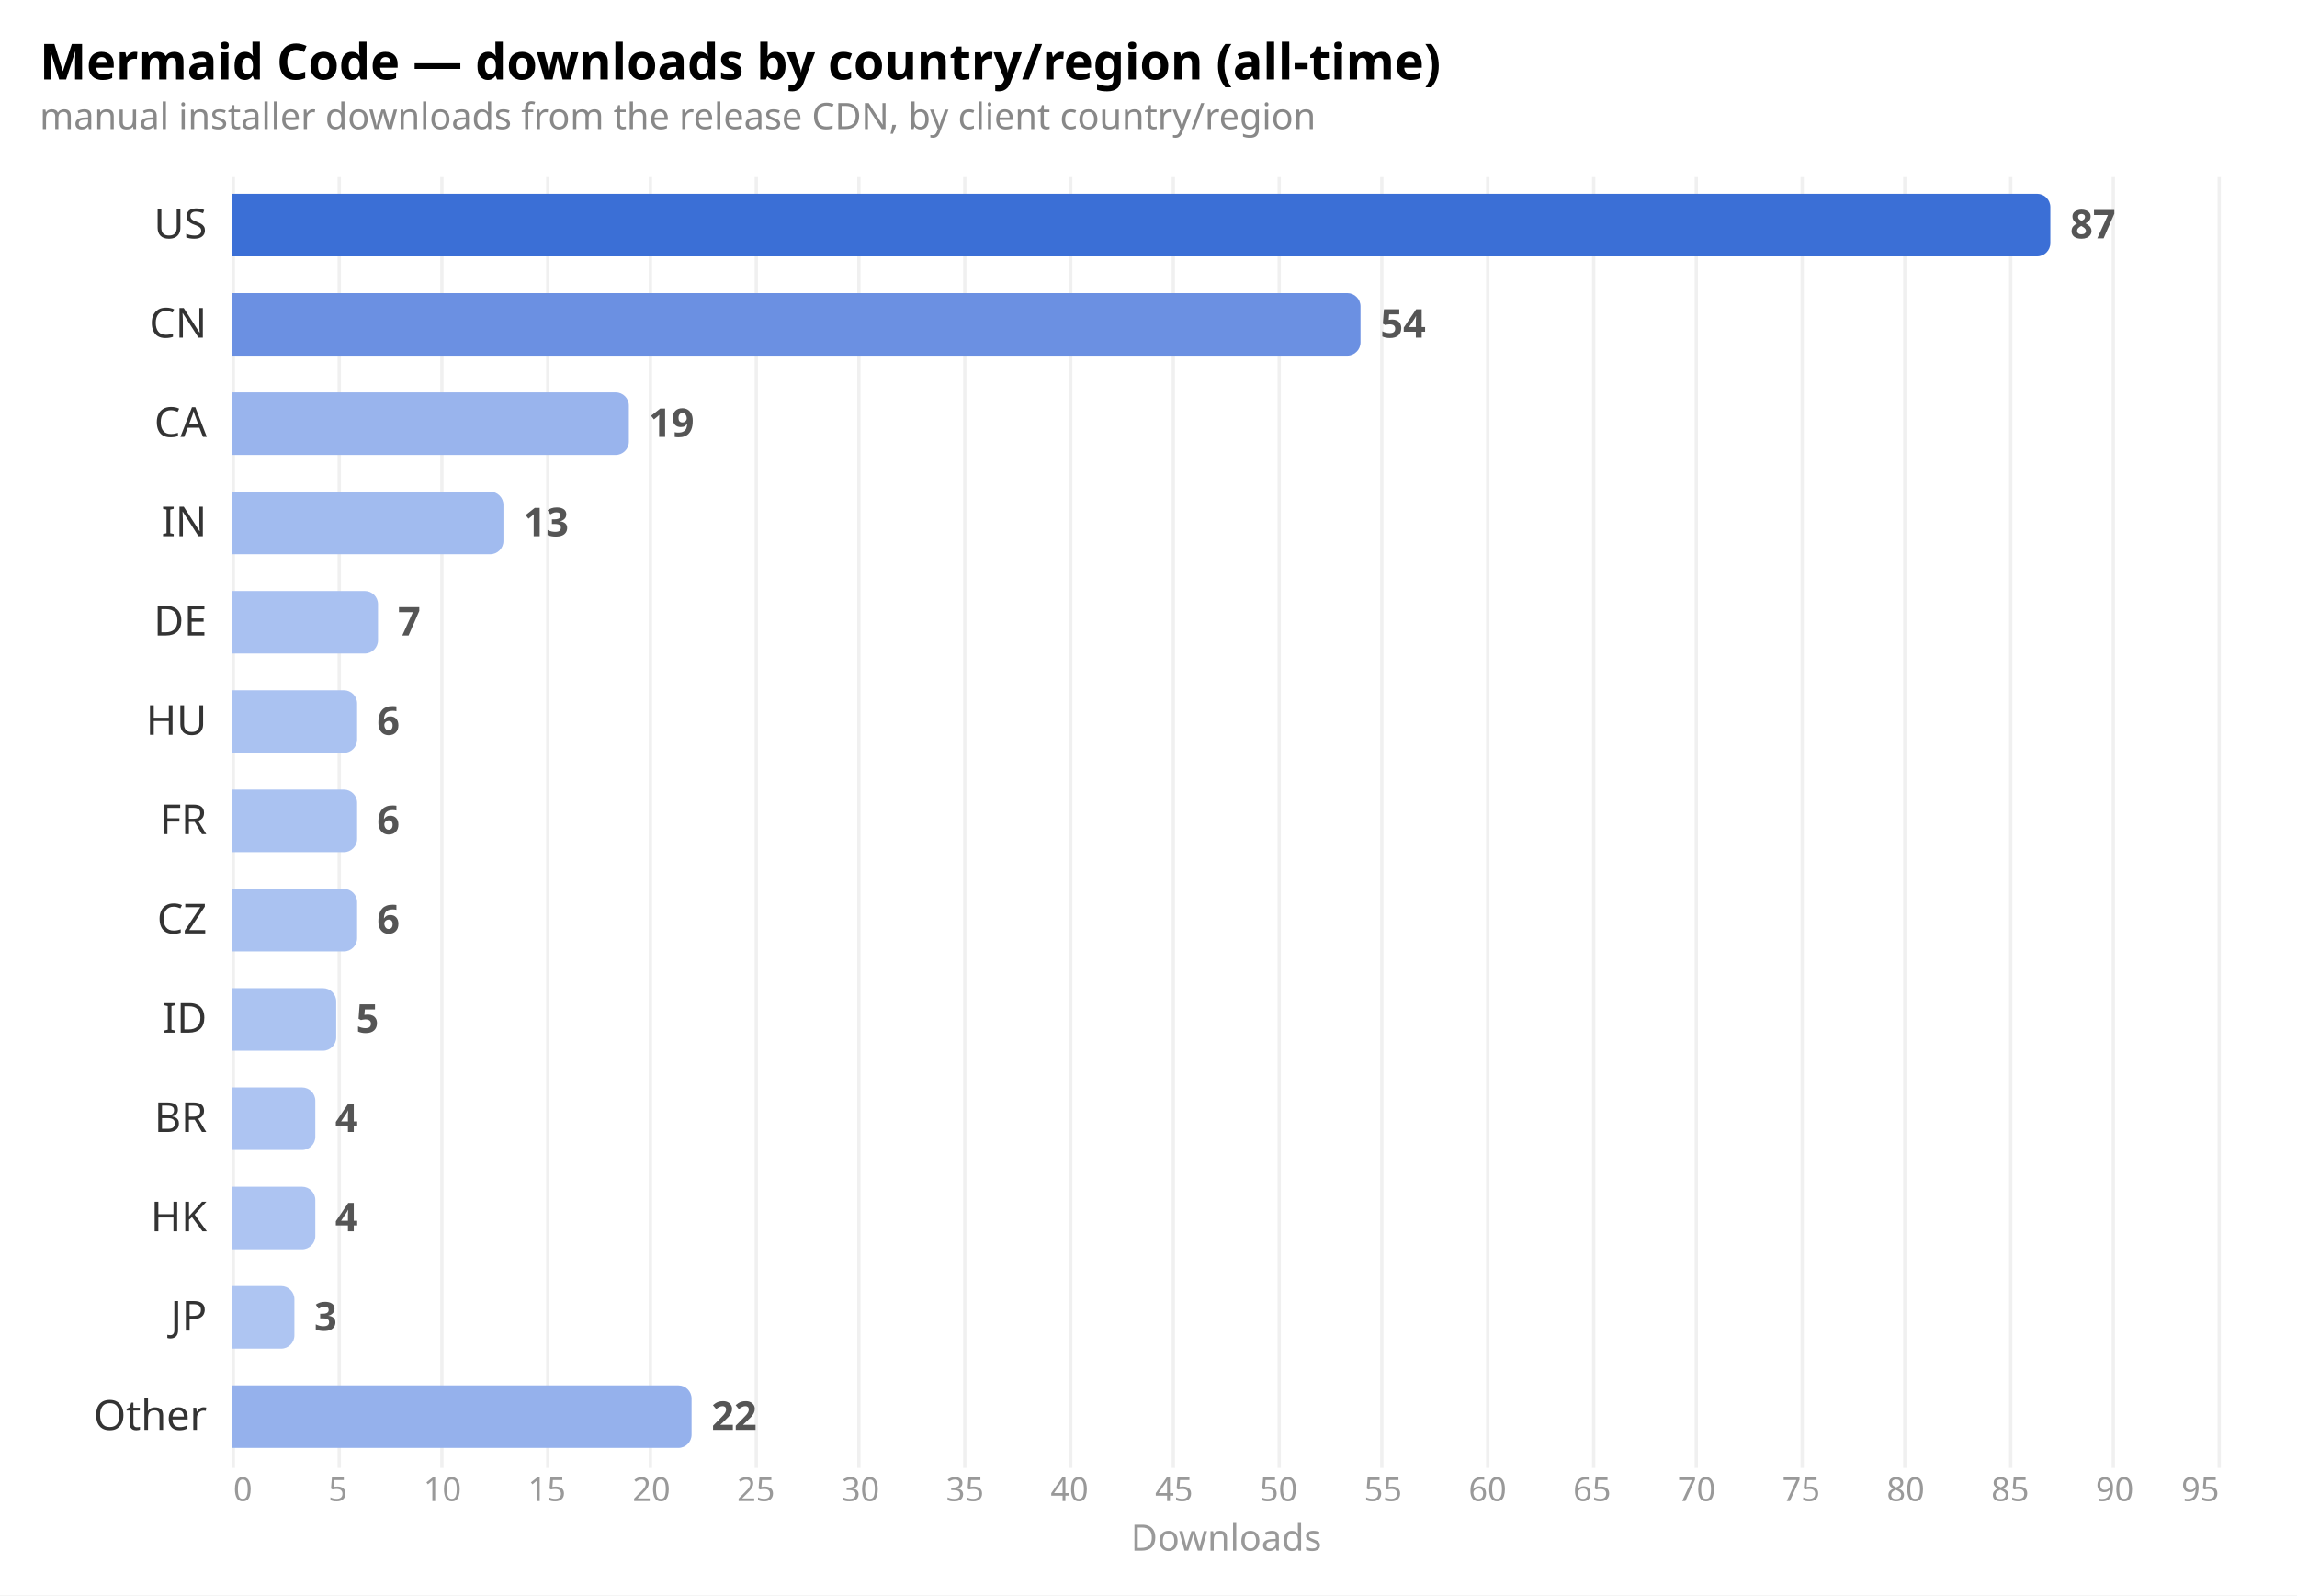
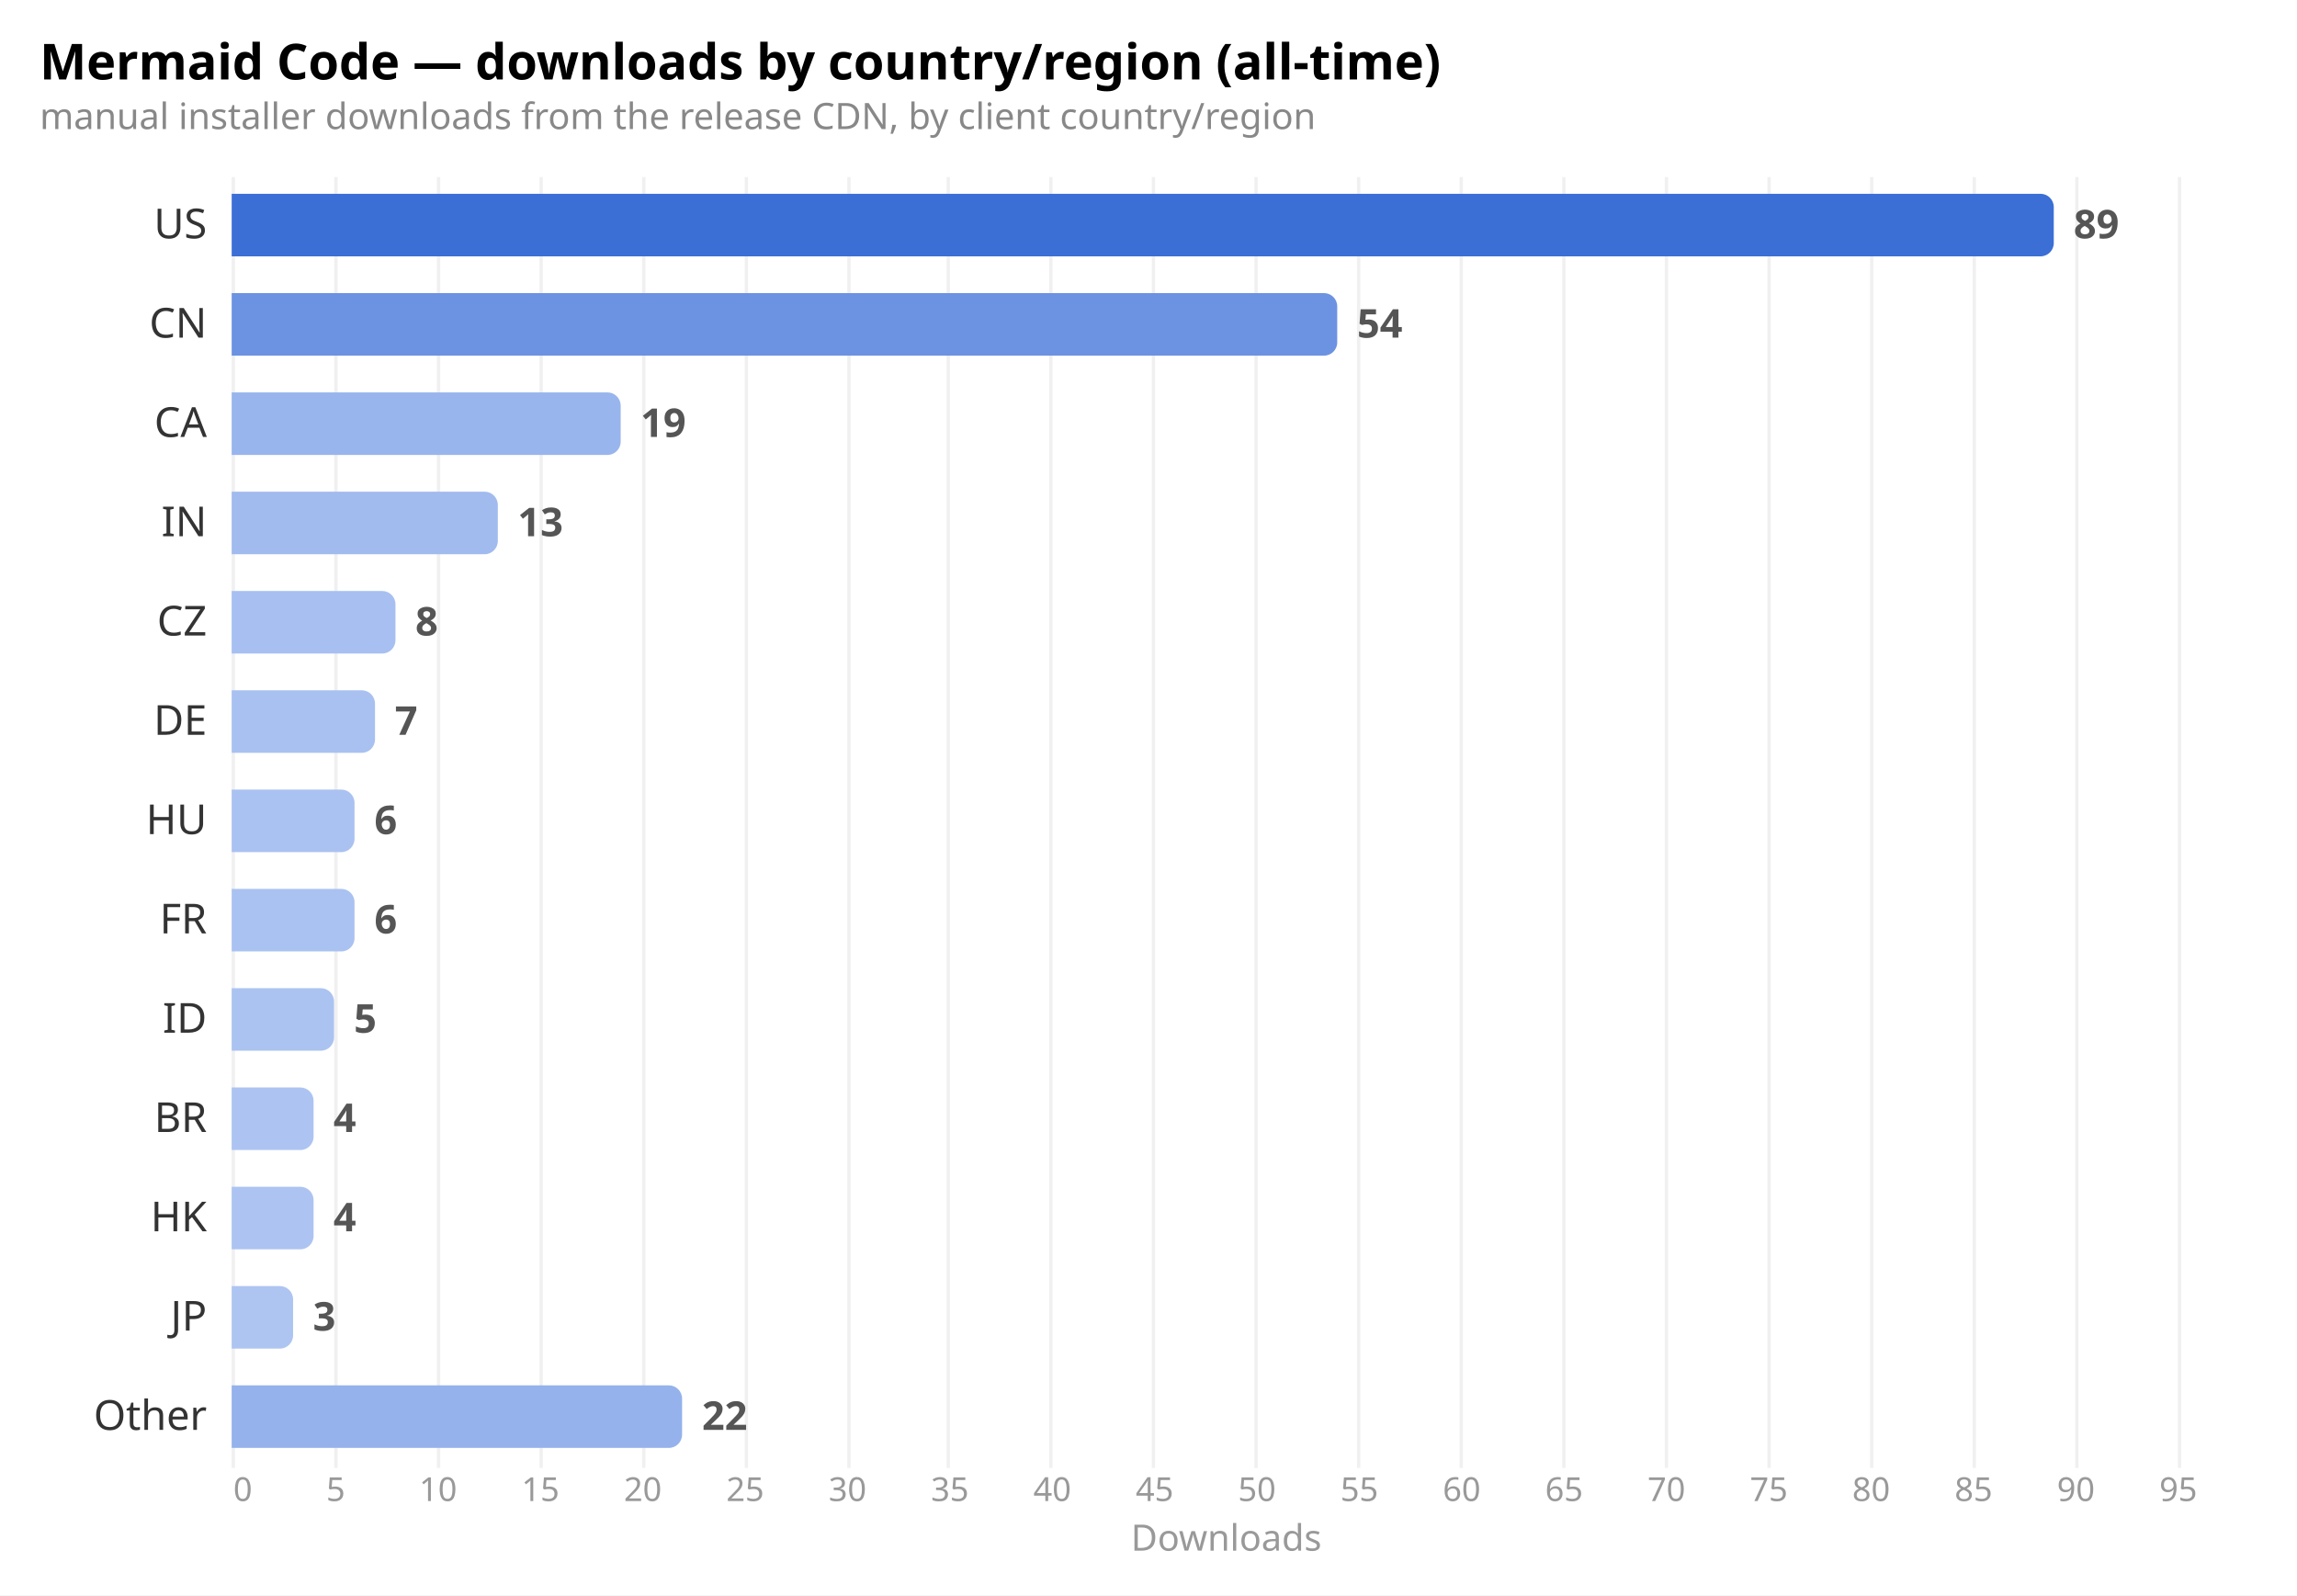
<svg xmlns="http://www.w3.org/2000/svg" version="1.1" class="marks" width="694" height="482" viewBox="0 0 694 482">
  <rect width="694" height="482" fill="white" />
  <g fill="none" stroke-miterlimit="4" transform="translate(70,53)">
    <g class="mark-group role-frame root" role="graphics-object" aria-roledescription="group mark container">
      <g transform="translate(0,0)">
        <path class="background" aria-hidden="true" d="M0,0h600v390h-600Z" />
        <g>
          <g class="mark-group role-axis" aria-hidden="true">
            <g transform="translate(0.5,390.5)">
              <path class="background" aria-hidden="true" d="M0,0h0v0h0Z" pointer-events="none" />
              <g>
                <g class="mark-rule role-axis-grid" pointer-events="none">
                  <line transform="translate(0,0)" x2="0" y2="-390" stroke="#f0f0f0" stroke-width="1" opacity="1" />
-                   <line transform="translate(32,0)" x2="0" y2="-390" stroke="#f0f0f0" stroke-width="1" opacity="1" />
-                   <line transform="translate(63,0)" x2="0" y2="-390" stroke="#f0f0f0" stroke-width="1" opacity="1" />
-                   <line transform="translate(95,0)" x2="0" y2="-390" stroke="#f0f0f0" stroke-width="1" opacity="1" />
-                   <line transform="translate(126,0)" x2="0" y2="-390" stroke="#f0f0f0" stroke-width="1" opacity="1" />
-                   <line transform="translate(158,0)" x2="0" y2="-390" stroke="#f0f0f0" stroke-width="1" opacity="1" />
-                   <line transform="translate(189,0)" x2="0" y2="-390" stroke="#f0f0f0" stroke-width="1" opacity="1" />
-                   <line transform="translate(221,0)" x2="0" y2="-390" stroke="#f0f0f0" stroke-width="1" opacity="1" />
-                   <line transform="translate(253,0)" x2="0" y2="-390" stroke="#f0f0f0" stroke-width="1" opacity="1" />
-                   <line transform="translate(284,0)" x2="0" y2="-390" stroke="#f0f0f0" stroke-width="1" opacity="1" />
-                   <line transform="translate(316,0)" x2="0" y2="-390" stroke="#f0f0f0" stroke-width="1" opacity="1" />
-                   <line transform="translate(347,0)" x2="0" y2="-390" stroke="#f0f0f0" stroke-width="1" opacity="1" />
-                   <line transform="translate(379,0)" x2="0" y2="-390" stroke="#f0f0f0" stroke-width="1" opacity="1" />
-                   <line transform="translate(411,0)" x2="0" y2="-390" stroke="#f0f0f0" stroke-width="1" opacity="1" />
-                   <line transform="translate(442,0)" x2="0" y2="-390" stroke="#f0f0f0" stroke-width="1" opacity="1" />
-                   <line transform="translate(474,0)" x2="0" y2="-390" stroke="#f0f0f0" stroke-width="1" opacity="1" />
-                   <line transform="translate(505,0)" x2="0" y2="-390" stroke="#f0f0f0" stroke-width="1" opacity="1" />
-                   <line transform="translate(537,0)" x2="0" y2="-390" stroke="#f0f0f0" stroke-width="1" opacity="1" />
-                   <line transform="translate(568,0)" x2="0" y2="-390" stroke="#f0f0f0" stroke-width="1" opacity="1" />
-                   <line transform="translate(600,0)" x2="0" y2="-390" stroke="#f0f0f0" stroke-width="1" opacity="1" />
+                   <line transform="translate(31,0)" x2="0" y2="-390" stroke="#f0f0f0" stroke-width="1" opacity="1" />
+                   <line transform="translate(62,0)" x2="0" y2="-390" stroke="#f0f0f0" stroke-width="1" opacity="1" />
+                   <line transform="translate(93,0)" x2="0" y2="-390" stroke="#f0f0f0" stroke-width="1" opacity="1" />
+                   <line transform="translate(124,0)" x2="0" y2="-390" stroke="#f0f0f0" stroke-width="1" opacity="1" />
+                   <line transform="translate(155,0)" x2="0" y2="-390" stroke="#f0f0f0" stroke-width="1" opacity="1" />
+                   <line transform="translate(186,0)" x2="0" y2="-390" stroke="#f0f0f0" stroke-width="1" opacity="1" />
+                   <line transform="translate(216,0)" x2="0" y2="-390" stroke="#f0f0f0" stroke-width="1" opacity="1" />
+                   <line transform="translate(247,0)" x2="0" y2="-390" stroke="#f0f0f0" stroke-width="1" opacity="1" />
+                   <line transform="translate(278,0)" x2="0" y2="-390" stroke="#f0f0f0" stroke-width="1" opacity="1" />
+                   <line transform="translate(309,0)" x2="0" y2="-390" stroke="#f0f0f0" stroke-width="1" opacity="1" />
+                   <line transform="translate(340,0)" x2="0" y2="-390" stroke="#f0f0f0" stroke-width="1" opacity="1" />
+                   <line transform="translate(371,0)" x2="0" y2="-390" stroke="#f0f0f0" stroke-width="1" opacity="1" />
+                   <line transform="translate(402,0)" x2="0" y2="-390" stroke="#f0f0f0" stroke-width="1" opacity="1" />
+                   <line transform="translate(433,0)" x2="0" y2="-390" stroke="#f0f0f0" stroke-width="1" opacity="1" />
+                   <line transform="translate(464,0)" x2="0" y2="-390" stroke="#f0f0f0" stroke-width="1" opacity="1" />
+                   <line transform="translate(495,0)" x2="0" y2="-390" stroke="#f0f0f0" stroke-width="1" opacity="1" />
+                   <line transform="translate(526,0)" x2="0" y2="-390" stroke="#f0f0f0" stroke-width="1" opacity="1" />
+                   <line transform="translate(557,0)" x2="0" y2="-390" stroke="#f0f0f0" stroke-width="1" opacity="1" />
+                   <line transform="translate(588,0)" x2="0" y2="-390" stroke="#f0f0f0" stroke-width="1" opacity="1" />
                </g>
              </g>
              <path class="foreground" aria-hidden="true" d="" pointer-events="none" display="none" />
            </g>
          </g>
-           <g class="mark-group role-axis" role="graphics-symbol" aria-roledescription="axis" aria-label="X-axis titled 'Downloads' for a linear scale with values from 0 to 95">
+           <g class="mark-group role-axis" role="graphics-symbol" aria-roledescription="axis" aria-label="X-axis titled 'Downloads' for a linear scale with values from 0 to 97">
            <g transform="translate(0.5,390.5)">
              <path class="background" aria-hidden="true" d="M0,0h0v0h0Z" pointer-events="none" />
              <g>
                <g class="mark-text role-axis-label" pointer-events="none">
                  <text text-anchor="start" transform="translate(0,10)" font-family="sans-serif" font-size="10px" fill="#999" opacity="1">0</text>
-                   <text text-anchor="middle" transform="translate(31.57895,10)" font-family="sans-serif" font-size="10px" fill="#999" opacity="1">5</text>
-                   <text text-anchor="middle" transform="translate(63.15789,10)" font-family="sans-serif" font-size="10px" fill="#999" opacity="1">10</text>
-                   <text text-anchor="middle" transform="translate(94.73684,10)" font-family="sans-serif" font-size="10px" fill="#999" opacity="1">15</text>
-                   <text text-anchor="middle" transform="translate(126.3158,10)" font-family="sans-serif" font-size="10px" fill="#999" opacity="1">20</text>
-                   <text text-anchor="middle" transform="translate(157.8947,10)" font-family="sans-serif" font-size="10px" fill="#999" opacity="1">25</text>
-                   <text text-anchor="middle" transform="translate(189.4737,10)" font-family="sans-serif" font-size="10px" fill="#999" opacity="1">30</text>
-                   <text text-anchor="middle" transform="translate(221.0526,10)" font-family="sans-serif" font-size="10px" fill="#999" opacity="1">35</text>
-                   <text text-anchor="middle" transform="translate(252.6316,10)" font-family="sans-serif" font-size="10px" fill="#999" opacity="1">40</text>
-                   <text text-anchor="middle" transform="translate(284.2105,10)" font-family="sans-serif" font-size="10px" fill="#999" opacity="1">45</text>
-                   <text text-anchor="middle" transform="translate(315.7895,10)" font-family="sans-serif" font-size="10px" fill="#999" opacity="1">50</text>
-                   <text text-anchor="middle" transform="translate(347.3684,10)" font-family="sans-serif" font-size="10px" fill="#999" opacity="1">55</text>
-                   <text text-anchor="middle" transform="translate(378.9474,10)" font-family="sans-serif" font-size="10px" fill="#999" opacity="1">60</text>
-                   <text text-anchor="middle" transform="translate(410.5263,10)" font-family="sans-serif" font-size="10px" fill="#999" opacity="1">65</text>
-                   <text text-anchor="middle" transform="translate(442.1053,10)" font-family="sans-serif" font-size="10px" fill="#999" opacity="1">70</text>
-                   <text text-anchor="middle" transform="translate(473.6842,10)" font-family="sans-serif" font-size="10px" fill="#999" opacity="1">75</text>
-                   <text text-anchor="middle" transform="translate(505.2632,10)" font-family="sans-serif" font-size="10px" fill="#999" opacity="1">80</text>
-                   <text text-anchor="middle" transform="translate(536.8421,10)" font-family="sans-serif" font-size="10px" fill="#999" opacity="1">85</text>
-                   <text text-anchor="middle" transform="translate(568.4211,10)" font-family="sans-serif" font-size="10px" fill="#999" opacity="1">90</text>
-                   <text text-anchor="end" transform="translate(600,10)" font-family="sans-serif" font-size="10px" fill="#999" opacity="1">95</text>
+                   <text text-anchor="middle" transform="translate(30.92784,10)" font-family="sans-serif" font-size="10px" fill="#999" opacity="1">5</text>
+                   <text text-anchor="middle" transform="translate(61.85567,10)" font-family="sans-serif" font-size="10px" fill="#999" opacity="1">10</text>
+                   <text text-anchor="middle" transform="translate(92.78351,10)" font-family="sans-serif" font-size="10px" fill="#999" opacity="1">15</text>
+                   <text text-anchor="middle" transform="translate(123.7113,10)" font-family="sans-serif" font-size="10px" fill="#999" opacity="1">20</text>
+                   <text text-anchor="middle" transform="translate(154.6392,10)" font-family="sans-serif" font-size="10px" fill="#999" opacity="1">25</text>
+                   <text text-anchor="middle" transform="translate(185.567,10)" font-family="sans-serif" font-size="10px" fill="#999" opacity="1">30</text>
+                   <text text-anchor="middle" transform="translate(216.4948,10)" font-family="sans-serif" font-size="10px" fill="#999" opacity="1">35</text>
+                   <text text-anchor="middle" transform="translate(247.4227,10)" font-family="sans-serif" font-size="10px" fill="#999" opacity="1">40</text>
+                   <text text-anchor="middle" transform="translate(278.3505,10)" font-family="sans-serif" font-size="10px" fill="#999" opacity="1">45</text>
+                   <text text-anchor="middle" transform="translate(309.2784,10)" font-family="sans-serif" font-size="10px" fill="#999" opacity="1">50</text>
+                   <text text-anchor="middle" transform="translate(340.2062,10)" font-family="sans-serif" font-size="10px" fill="#999" opacity="1">55</text>
+                   <text text-anchor="middle" transform="translate(371.134,10)" font-family="sans-serif" font-size="10px" fill="#999" opacity="1">60</text>
+                   <text text-anchor="middle" transform="translate(402.0619,10)" font-family="sans-serif" font-size="10px" fill="#999" opacity="1">65</text>
+                   <text text-anchor="middle" transform="translate(432.9897,10)" font-family="sans-serif" font-size="10px" fill="#999" opacity="1">70</text>
+                   <text text-anchor="middle" transform="translate(463.9175,10)" font-family="sans-serif" font-size="10px" fill="#999" opacity="1">75</text>
+                   <text text-anchor="middle" transform="translate(494.8454,10)" font-family="sans-serif" font-size="10px" fill="#999" opacity="1">80</text>
+                   <text text-anchor="middle" transform="translate(525.7732,10)" font-family="sans-serif" font-size="10px" fill="#999" opacity="1">85</text>
+                   <text text-anchor="middle" transform="translate(556.701,10)" font-family="sans-serif" font-size="10px" fill="#999" opacity="1">90</text>
+                   <text text-anchor="middle" transform="translate(587.6289,10)" font-family="sans-serif" font-size="10px" fill="#999" opacity="1">95</text>
                </g>
                <g class="mark-text role-axis-title" pointer-events="none">
                  <text text-anchor="middle" transform="translate(300,25)" font-family="sans-serif" font-size="11px" font-weight="500" fill="#999" opacity="1">Downloads</text>
                </g>
              </g>
              <path class="foreground" aria-hidden="true" d="" pointer-events="none" display="none" />
            </g>
          </g>
-           <g class="mark-group role-axis" role="graphics-symbol" aria-roledescription="axis" aria-label="Y-axis for a discrete scale with 13 values: US, CN, CA, IN, DE, ending with Other">
+           <g class="mark-group role-axis" role="graphics-symbol" aria-roledescription="axis" aria-label="Y-axis for a discrete scale with 13 values: US, CN, CA, IN, CZ, ending with Other">
            <g transform="translate(0.5,0.5)">
              <path class="background" aria-hidden="true" d="M0,0h0v0h0Z" pointer-events="none" />
              <g>
                <g class="mark-text role-axis-label" pointer-events="none">
                  <text text-anchor="end" transform="translate(-8,18.5)" font-family="sans-serif" font-size="12.5px" font-weight="500" fill="#333" opacity="1">US</text>
                  <text text-anchor="end" transform="translate(-8,48.5)" font-family="sans-serif" font-size="12.5px" font-weight="500" fill="#333" opacity="1">CN</text>
                  <text text-anchor="end" transform="translate(-8,78.5)" font-family="sans-serif" font-size="12.5px" font-weight="500" fill="#333" opacity="1">CA</text>
                  <text text-anchor="end" transform="translate(-8,108.5)" font-family="sans-serif" font-size="12.5px" font-weight="500" fill="#333" opacity="1">IN</text>
-                   <text text-anchor="end" transform="translate(-8,138.5)" font-family="sans-serif" font-size="12.5px" font-weight="500" fill="#333" opacity="1">DE</text>
-                   <text text-anchor="end" transform="translate(-8,168.5)" font-family="sans-serif" font-size="12.5px" font-weight="500" fill="#333" opacity="1">HU</text>
-                   <text text-anchor="end" transform="translate(-8,198.5)" font-family="sans-serif" font-size="12.5px" font-weight="500" fill="#333" opacity="1">FR</text>
-                   <text text-anchor="end" transform="translate(-8,228.5)" font-family="sans-serif" font-size="12.5px" font-weight="500" fill="#333" opacity="1">CZ</text>
+                   <text text-anchor="end" transform="translate(-8,138.5)" font-family="sans-serif" font-size="12.5px" font-weight="500" fill="#333" opacity="1">CZ</text>
+                   <text text-anchor="end" transform="translate(-8,168.5)" font-family="sans-serif" font-size="12.5px" font-weight="500" fill="#333" opacity="1">DE</text>
+                   <text text-anchor="end" transform="translate(-8,198.5)" font-family="sans-serif" font-size="12.5px" font-weight="500" fill="#333" opacity="1">HU</text>
+                   <text text-anchor="end" transform="translate(-8,228.5)" font-family="sans-serif" font-size="12.5px" font-weight="500" fill="#333" opacity="1">FR</text>
                  <text text-anchor="end" transform="translate(-8,258.5)" font-family="sans-serif" font-size="12.5px" font-weight="500" fill="#333" opacity="1">ID</text>
                  <text text-anchor="end" transform="translate(-8,288.5)" font-family="sans-serif" font-size="12.5px" font-weight="500" fill="#333" opacity="1">BR</text>
                  <text text-anchor="end" transform="translate(-8,318.5)" font-family="sans-serif" font-size="12.5px" font-weight="500" fill="#333" opacity="1">HK</text>
                  <text text-anchor="end" transform="translate(-8,348.5)" font-family="sans-serif" font-size="12.5px" font-weight="500" fill="#333" opacity="1">JP</text>
                  <text text-anchor="end" transform="translate(-8,378.5)" font-family="sans-serif" font-size="12.5px" font-weight="500" fill="#333" opacity="1">Other</text>
                </g>
              </g>
              <path class="foreground" aria-hidden="true" d="" pointer-events="none" display="none" />
            </g>
          </g>
          <g class="mark-group role-scope" role="graphics-object" aria-roledescription="group mark container">
            <g transform="translate(0,5.55)">
-               <path class="background" aria-hidden="true" d="M0,0L545.474,0C547.681,0,549.474,1.792,549.474,4L549.474,14.9C549.474,17.108,547.681,18.9,545.474,18.9L0,18.9C0,18.9,0,18.9,0,18.9L0,0C0,0,0,0,0,0Z" />
+               <path class="background" aria-hidden="true" d="M0,0L546.515,0C548.723,0,550.515,1.792,550.515,4L550.515,14.9C550.515,17.108,548.723,18.9,546.515,18.9L0,18.9C0,18.9,0,18.9,0,18.9L0,0C0,0,0,0,0,0Z" />
              <g clip-path="url(#clip1)">
                <g class="mark-group role-scope" role="graphics-object" aria-roledescription="group mark container">
                  <g transform="translate(0,0)">
                    <path class="background" aria-hidden="true" d="M0,0h0v18.9h0Z" />
                    <g>
                      <g class="mark-rect role-mark layer_0_marks" role="graphics-object" aria-roledescription="rect mark container">
-                         <path aria-label="Downloads: 87; country: US; downloads: 87" role="graphics-symbol" aria-roledescription="bar" d="M0,0h549.474v18.9h-549.474Z" fill="rgb(59, 111, 214)" />
+                         <path aria-label="Downloads: 89; country: US; downloads: 89" role="graphics-symbol" aria-roledescription="bar" d="M0,0h550.515v18.9h-550.515Z" fill="rgb(59, 111, 214)" />
                      </g>
                    </g>
                    <path class="foreground" aria-hidden="true" d="" display="none" />
                  </g>
                </g>
              </g>
              <path class="foreground" aria-hidden="true" d="" display="none" />
            </g>
            <g transform="translate(0,35.55)">
-               <path class="background" aria-hidden="true" d="M0,0L337.053,0C339.26,0,341.053,1.792,341.053,4L341.053,14.9C341.053,17.108,339.26,18.9,337.053,18.9L0,18.9C0,18.9,0,18.9,0,18.9L0,0C0,0,0,0,0,0Z" />
+               <path class="background" aria-hidden="true" d="M0,0L330.021,0C332.228,0,334.021,1.792,334.021,4L334.021,14.9C334.021,17.108,332.228,18.9,330.021,18.9L0,18.9C0,18.9,0,18.9,0,18.9L0,0C0,0,0,0,0,0Z" />
              <g clip-path="url(#clip2)">
                <g class="mark-group role-scope" role="graphics-object" aria-roledescription="group mark container">
                  <g transform="translate(0,0)">
                    <path class="background" aria-hidden="true" d="M0,0h0v18.9h0Z" />
                    <g>
                      <g class="mark-rect role-mark layer_0_marks" role="graphics-object" aria-roledescription="rect mark container">
-                         <path aria-label="Downloads: 54; country: CN; downloads: 54" role="graphics-symbol" aria-roledescription="bar" d="M0,0h341.053v18.9h-341.053Z" fill="rgb(107, 144, 226)" />
+                         <path aria-label="Downloads: 54; country: CN; downloads: 54" role="graphics-symbol" aria-roledescription="bar" d="M0,0h334.021v18.9h-334.021Z" fill="rgb(108, 146, 226)" />
                      </g>
                    </g>
                    <path class="foreground" aria-hidden="true" d="" display="none" />
                  </g>
                </g>
              </g>
              <path class="foreground" aria-hidden="true" d="" display="none" />
            </g>
            <g transform="translate(0,65.55)">
-               <path class="background" aria-hidden="true" d="M0,0L116,0C118.208,0,120,1.792,120,4L120,14.9C120,17.108,118.208,18.9,116,18.9L0,18.9C0,18.9,0,18.9,0,18.9L0,0C0,0,0,0,0,0Z" />
+               <path class="background" aria-hidden="true" d="M0,0L113.526,0C115.733,0,117.526,1.792,117.526,4L117.526,14.9C117.526,17.108,115.733,18.9,113.526,18.9L0,18.9C0,18.9,0,18.9,0,18.9L0,0C0,0,0,0,0,0Z" />
              <g clip-path="url(#clip3)">
                <g class="mark-group role-scope" role="graphics-object" aria-roledescription="group mark container">
                  <g transform="translate(0,0)">
                    <path class="background" aria-hidden="true" d="M0,0h0v18.9h0Z" />
                    <g>
                      <g class="mark-rect role-mark layer_0_marks" role="graphics-object" aria-roledescription="rect mark container">
-                         <path aria-label="Downloads: 19; country: CA; downloads: 19" role="graphics-symbol" aria-roledescription="bar" d="M0,0h120v18.9h-120Z" fill="rgb(153, 180, 237)" />
+                         <path aria-label="Downloads: 19; country: CA; downloads: 19" role="graphics-symbol" aria-roledescription="bar" d="M0,0h117.526v18.9h-117.526Z" fill="rgb(153, 181, 237)" />
                      </g>
                    </g>
                    <path class="foreground" aria-hidden="true" d="" display="none" />
                  </g>
                </g>
              </g>
              <path class="foreground" aria-hidden="true" d="" display="none" />
            </g>
            <g transform="translate(0,95.55)">
-               <path class="background" aria-hidden="true" d="M0,0L78.105,0C80.313,0,82.105,1.792,82.105,4L82.105,14.9C82.105,17.108,80.313,18.9,78.105,18.9L0,18.9C0,18.9,0,18.9,0,18.9L0,0C0,0,0,0,0,0Z" />
+               <path class="background" aria-hidden="true" d="M0,0L76.412,0C78.62,0,80.412,1.792,80.412,4L80.412,14.9C80.412,17.108,78.62,18.9,76.412,18.9L0,18.9C0,18.9,0,18.9,0,18.9L0,0C0,0,0,0,0,0Z" />
              <g clip-path="url(#clip4)">
                <g class="mark-group role-scope" role="graphics-object" aria-roledescription="group mark container">
                  <g transform="translate(0,0)">
                    <path class="background" aria-hidden="true" d="M0,0h0v18.9h0Z" />
                    <g>
                      <g class="mark-rect role-mark layer_0_marks" role="graphics-object" aria-roledescription="rect mark container">
-                         <path aria-label="Downloads: 13; country: IN; downloads: 13" role="graphics-symbol" aria-roledescription="bar" d="M0,0h82.105v18.9h-82.105Z" fill="rgb(161, 187, 239)" />
+                         <path aria-label="Downloads: 13; country: IN; downloads: 13" role="graphics-symbol" aria-roledescription="bar" d="M0,0h80.412v18.9h-80.412Z" fill="rgb(161, 187, 239)" />
                      </g>
                    </g>
                    <path class="foreground" aria-hidden="true" d="" display="none" />
                  </g>
                </g>
              </g>
              <path class="foreground" aria-hidden="true" d="" display="none" />
            </g>
            <g transform="translate(0,125.55)">
-               <path class="background" aria-hidden="true" d="M0,0L40.211,0C42.418,0,44.211,1.792,44.211,4L44.211,14.9C44.211,17.108,42.418,18.9,40.211,18.9L0,18.9C0,18.9,0,18.9,0,18.9L0,0C0,0,0,0,0,0Z" />
+               <path class="background" aria-hidden="true" d="M0,0L45.485,0C47.692,0,49.485,1.792,49.485,4L49.485,14.9C49.485,17.108,47.692,18.9,45.485,18.9L0,18.9C0,18.9,0,18.9,0,18.9L0,0C0,0,0,0,0,0Z" />
              <g clip-path="url(#clip5)">
                <g class="mark-group role-scope" role="graphics-object" aria-roledescription="group mark container">
                  <g transform="translate(0,0)">
                    <path class="background" aria-hidden="true" d="M0,0h0v18.9h0Z" />
                    <g>
                      <g class="mark-rect role-mark layer_0_marks" role="graphics-object" aria-roledescription="rect mark container">
-                         <path aria-label="Downloads: 7; country: DE; downloads: 7" role="graphics-symbol" aria-roledescription="bar" d="M0,0h44.211v18.9h-44.211Z" fill="rgb(169, 193, 241)" />
+                         <path aria-label="Downloads: 8; country: CZ; downloads: 8" role="graphics-symbol" aria-roledescription="bar" d="M0,0h49.485v18.9h-49.485Z" fill="rgb(167, 192, 241)" />
                      </g>
                    </g>
                    <path class="foreground" aria-hidden="true" d="" display="none" />
                  </g>
                </g>
              </g>
              <path class="foreground" aria-hidden="true" d="" display="none" />
            </g>
            <g transform="translate(0,155.55)">
-               <path class="background" aria-hidden="true" d="M0,0L33.895,0C36.102,0,37.895,1.792,37.895,4L37.895,14.9C37.895,17.108,36.102,18.9,33.895,18.9L0,18.9C0,18.9,0,18.9,0,18.9L0,0C0,0,0,0,0,0Z" />
+               <path class="background" aria-hidden="true" d="M0,0L39.299,0C41.507,0,43.299,1.792,43.299,4L43.299,14.9C43.299,17.108,41.507,18.9,39.299,18.9L0,18.9C0,18.9,0,18.9,0,18.9L0,0C0,0,0,0,0,0Z" />
              <g clip-path="url(#clip6)">
                <g class="mark-group role-scope" role="graphics-object" aria-roledescription="group mark container">
                  <g transform="translate(0,0)">
                    <path class="background" aria-hidden="true" d="M0,0h0v18.9h0Z" />
                    <g>
                      <g class="mark-rect role-mark layer_0_marks" role="graphics-object" aria-roledescription="rect mark container">
-                         <path aria-label="Downloads: 6; country: HU; downloads: 6" role="graphics-symbol" aria-roledescription="bar" d="M0,0h37.895v18.9h-37.895Z" fill="rgb(170, 194, 241)" />
+                         <path aria-label="Downloads: 7; country: DE; downloads: 7" role="graphics-symbol" aria-roledescription="bar" d="M0,0h43.299v18.9h-43.299Z" fill="rgb(169, 193, 241)" />
                      </g>
                    </g>
                    <path class="foreground" aria-hidden="true" d="" display="none" />
                  </g>
                </g>
              </g>
              <path class="foreground" aria-hidden="true" d="" display="none" />
            </g>
            <g transform="translate(0,185.55)">
-               <path class="background" aria-hidden="true" d="M0,0L33.895,0C36.102,0,37.895,1.792,37.895,4L37.895,14.9C37.895,17.108,36.102,18.9,33.895,18.9L0,18.9C0,18.9,0,18.9,0,18.9L0,0C0,0,0,0,0,0Z" />
+               <path class="background" aria-hidden="true" d="M0,0L33.113,0C35.321,0,37.113,1.792,37.113,4L37.113,14.9C37.113,17.108,35.321,18.9,33.113,18.9L0,18.9C0,18.9,0,18.9,0,18.9L0,0C0,0,0,0,0,0Z" />
              <g clip-path="url(#clip7)">
                <g class="mark-group role-scope" role="graphics-object" aria-roledescription="group mark container">
                  <g transform="translate(0,0)">
                    <path class="background" aria-hidden="true" d="M0,0h0v18.9h0Z" />
                    <g>
                      <g class="mark-rect role-mark layer_0_marks" role="graphics-object" aria-roledescription="rect mark container">
-                         <path aria-label="Downloads: 6; country: FR; downloads: 6" role="graphics-symbol" aria-roledescription="bar" d="M0,0h37.895v18.9h-37.895Z" fill="rgb(170, 194, 241)" />
+                         <path aria-label="Downloads: 6; country: HU; downloads: 6" role="graphics-symbol" aria-roledescription="bar" d="M0,0h37.113v18.9h-37.113Z" fill="rgb(170, 194, 241)" />
                      </g>
                    </g>
                    <path class="foreground" aria-hidden="true" d="" display="none" />
                  </g>
                </g>
              </g>
              <path class="foreground" aria-hidden="true" d="" display="none" />
            </g>
            <g transform="translate(0,215.55)">
-               <path class="background" aria-hidden="true" d="M0,0L33.895,0C36.102,0,37.895,1.792,37.895,4L37.895,14.9C37.895,17.108,36.102,18.9,33.895,18.9L0,18.9C0,18.9,0,18.9,0,18.9L0,0C0,0,0,0,0,0Z" />
+               <path class="background" aria-hidden="true" d="M0,0L33.113,0C35.321,0,37.113,1.792,37.113,4L37.113,14.9C37.113,17.108,35.321,18.9,33.113,18.9L0,18.9C0,18.9,0,18.9,0,18.9L0,0C0,0,0,0,0,0Z" />
              <g clip-path="url(#clip8)">
                <g class="mark-group role-scope" role="graphics-object" aria-roledescription="group mark container">
                  <g transform="translate(0,0)">
                    <path class="background" aria-hidden="true" d="M0,0h0v18.9h0Z" />
                    <g>
                      <g class="mark-rect role-mark layer_0_marks" role="graphics-object" aria-roledescription="rect mark container">
-                         <path aria-label="Downloads: 6; country: CZ; downloads: 6" role="graphics-symbol" aria-roledescription="bar" d="M0,0h37.895v18.9h-37.895Z" fill="rgb(170, 194, 241)" />
+                         <path aria-label="Downloads: 6; country: FR; downloads: 6" role="graphics-symbol" aria-roledescription="bar" d="M0,0h37.113v18.9h-37.113Z" fill="rgb(170, 194, 241)" />
                      </g>
                    </g>
                    <path class="foreground" aria-hidden="true" d="" display="none" />
                  </g>
                </g>
              </g>
              <path class="foreground" aria-hidden="true" d="" display="none" />
            </g>
            <g transform="translate(0,245.55)">
-               <path class="background" aria-hidden="true" d="M0,0L27.579,0C29.787,0,31.579,1.792,31.579,4L31.579,14.9C31.579,17.108,29.787,18.9,27.579,18.9L0,18.9C0,18.9,0,18.9,0,18.9L0,0C0,0,0,0,0,0Z" />
+               <path class="background" aria-hidden="true" d="M0,0L26.928,0C29.135,0,30.928,1.792,30.928,4L30.928,14.9C30.928,17.108,29.135,18.9,26.928,18.9L0,18.9C0,18.9,0,18.9,0,18.9L0,0C0,0,0,0,0,0Z" />
              <g clip-path="url(#clip9)">
                <g class="mark-group role-scope" role="graphics-object" aria-roledescription="group mark container">
                  <g transform="translate(0,0)">
                    <path class="background" aria-hidden="true" d="M0,0h0v18.9h0Z" />
                    <g>
                      <g class="mark-rect role-mark layer_0_marks" role="graphics-object" aria-roledescription="rect mark container">
-                         <path aria-label="Downloads: 5; country: ID; downloads: 5" role="graphics-symbol" aria-roledescription="bar" d="M0,0h31.579v18.9h-31.579Z" fill="rgb(171, 195, 241)" />
+                         <path aria-label="Downloads: 5; country: ID; downloads: 5" role="graphics-symbol" aria-roledescription="bar" d="M0,0h30.928v18.9h-30.928Z" fill="rgb(171, 195, 241)" />
                      </g>
                    </g>
                    <path class="foreground" aria-hidden="true" d="" display="none" />
                  </g>
                </g>
              </g>
              <path class="foreground" aria-hidden="true" d="" display="none" />
            </g>
            <g transform="translate(0,275.55)">
-               <path class="background" aria-hidden="true" d="M0,0L21.263,0C23.471,0,25.263,1.792,25.263,4L25.263,14.9C25.263,17.108,23.471,18.9,21.263,18.9L0,18.9C0,18.9,0,18.9,0,18.9L0,0C0,0,0,0,0,0Z" />
+               <path class="background" aria-hidden="true" d="M0,0L20.742,0C22.95,0,24.742,1.792,24.742,4L24.742,14.9C24.742,17.108,22.95,18.9,20.742,18.9L0,18.9C0,18.9,0,18.9,0,18.9L0,0C0,0,0,0,0,0Z" />
              <g clip-path="url(#clip10)">
                <g class="mark-group role-scope" role="graphics-object" aria-roledescription="group mark container">
                  <g transform="translate(0,0)">
                    <path class="background" aria-hidden="true" d="M0,0h0v18.9h0Z" />
                    <g>
                      <g class="mark-rect role-mark layer_0_marks" role="graphics-object" aria-roledescription="rect mark container">
-                         <path aria-label="Downloads: 4; country: BR; downloads: 4" role="graphics-symbol" aria-roledescription="bar" d="M0,0h25.263v18.9h-25.263Z" fill="rgb(173, 196, 242)" />
+                         <path aria-label="Downloads: 4; country: BR; downloads: 4" role="graphics-symbol" aria-roledescription="bar" d="M0,0h24.742v18.9h-24.742Z" fill="rgb(173, 196, 242)" />
                      </g>
                    </g>
                    <path class="foreground" aria-hidden="true" d="" display="none" />
                  </g>
                </g>
              </g>
              <path class="foreground" aria-hidden="true" d="" display="none" />
            </g>
            <g transform="translate(0,305.55)">
-               <path class="background" aria-hidden="true" d="M0,0L21.263,0C23.471,0,25.263,1.792,25.263,4L25.263,14.9C25.263,17.108,23.471,18.9,21.263,18.9L0,18.9C0,18.9,0,18.9,0,18.9L0,0C0,0,0,0,0,0Z" />
+               <path class="background" aria-hidden="true" d="M0,0L20.742,0C22.95,0,24.742,1.792,24.742,4L24.742,14.9C24.742,17.108,22.95,18.9,20.742,18.9L0,18.9C0,18.9,0,18.9,0,18.9L0,0C0,0,0,0,0,0Z" />
              <g clip-path="url(#clip11)">
                <g class="mark-group role-scope" role="graphics-object" aria-roledescription="group mark container">
                  <g transform="translate(0,0)">
                    <path class="background" aria-hidden="true" d="M0,0h0v18.9h0Z" />
                    <g>
                      <g class="mark-rect role-mark layer_0_marks" role="graphics-object" aria-roledescription="rect mark container">
-                         <path aria-label="Downloads: 4; country: HK; downloads: 4" role="graphics-symbol" aria-roledescription="bar" d="M0,0h25.263v18.9h-25.263Z" fill="rgb(173, 196, 242)" />
+                         <path aria-label="Downloads: 4; country: HK; downloads: 4" role="graphics-symbol" aria-roledescription="bar" d="M0,0h24.742v18.9h-24.742Z" fill="rgb(173, 196, 242)" />
                      </g>
                    </g>
                    <path class="foreground" aria-hidden="true" d="" display="none" />
                  </g>
                </g>
              </g>
              <path class="foreground" aria-hidden="true" d="" display="none" />
            </g>
            <g transform="translate(0,335.55)">
-               <path class="background" aria-hidden="true" d="M0,0L14.947,0C17.155,0,18.947,1.792,18.947,4L18.947,14.9C18.947,17.108,17.155,18.9,14.947,18.9L0,18.9C0,18.9,0,18.9,0,18.9L0,0C0,0,0,0,0,0Z" />
+               <path class="background" aria-hidden="true" d="M0,0L14.557,0C16.764,0,18.557,1.792,18.557,4L18.557,14.9C18.557,17.108,16.764,18.9,14.557,18.9L0,18.9C0,18.9,0,18.9,0,18.9L0,0C0,0,0,0,0,0Z" />
              <g clip-path="url(#clip12)">
                <g class="mark-group role-scope" role="graphics-object" aria-roledescription="group mark container">
                  <g transform="translate(0,0)">
                    <path class="background" aria-hidden="true" d="M0,0h0v18.9h0Z" />
                    <g>
                      <g class="mark-rect role-mark layer_0_marks" role="graphics-object" aria-roledescription="rect mark container">
-                         <path aria-label="Downloads: 3; country: JP; downloads: 3" role="graphics-symbol" aria-roledescription="bar" d="M0,0h18.947v18.9h-18.947Z" fill="rgb(174, 197, 242)" />
+                         <path aria-label="Downloads: 3; country: JP; downloads: 3" role="graphics-symbol" aria-roledescription="bar" d="M0,0h18.557v18.9h-18.557Z" fill="rgb(174, 197, 242)" />
                      </g>
                    </g>
                    <path class="foreground" aria-hidden="true" d="" display="none" />
                  </g>
                </g>
              </g>
              <path class="foreground" aria-hidden="true" d="" display="none" />
            </g>
            <g transform="translate(0,365.55)">
-               <path class="background" aria-hidden="true" d="M0,0L134.947,0C137.155,0,138.947,1.792,138.947,4L138.947,14.9C138.947,17.108,137.155,18.9,134.947,18.9L0,18.9C0,18.9,0,18.9,0,18.9L0,0C0,0,0,0,0,0Z" />
+               <path class="background" aria-hidden="true" d="M0,0L132.082,0C134.29,0,136.082,1.792,136.082,4L136.082,14.9C136.082,17.108,134.29,18.9,132.082,18.9L0,18.9C0,18.9,0,18.9,0,18.9L0,0C0,0,0,0,0,0Z" />
              <g clip-path="url(#clip13)">
                <g class="mark-group role-scope" role="graphics-object" aria-roledescription="group mark container">
                  <g transform="translate(0,0)">
                    <path class="background" aria-hidden="true" d="M0,0h0v18.9h0Z" />
                    <g>
                      <g class="mark-rect role-mark layer_0_marks" role="graphics-object" aria-roledescription="rect mark container">
-                         <path aria-label="Downloads: 22; country: Other; downloads: 22" role="graphics-symbol" aria-roledescription="bar" d="M0,0h138.947v18.9h-138.947Z" fill="rgb(149, 177, 236)" />
+                         <path aria-label="Downloads: 22; country: Other; downloads: 22" role="graphics-symbol" aria-roledescription="bar" d="M0,0h136.082v18.9h-136.082Z" fill="rgb(149, 178, 236)" />
                      </g>
                    </g>
                    <path class="foreground" aria-hidden="true" d="" display="none" />
                  </g>
                </g>
              </g>
              <path class="foreground" aria-hidden="true" d="" display="none" />
            </g>
          </g>
          <g class="mark-text role-mark layer_1_marks" role="graphics-object" aria-roledescription="text mark container">
-             <text aria-label="Downloads: 87; country: US; downloads: 87" role="graphics-symbol" aria-roledescription="text mark" text-anchor="start" transform="translate(555.4737,19)" font-family="sans-serif" font-size="12px" font-weight="600" fill="#555">87</text>
-             <text aria-label="Downloads: 54; country: CN; downloads: 54" role="graphics-symbol" aria-roledescription="text mark" text-anchor="start" transform="translate(347.0526,49)" font-family="sans-serif" font-size="12px" font-weight="600" fill="#555">54</text>
-             <text aria-label="Downloads: 19; country: CA; downloads: 19" role="graphics-symbol" aria-roledescription="text mark" text-anchor="start" transform="translate(126,79)" font-family="sans-serif" font-size="12px" font-weight="600" fill="#555">19</text>
-             <text aria-label="Downloads: 13; country: IN; downloads: 13" role="graphics-symbol" aria-roledescription="text mark" text-anchor="start" transform="translate(88.10526,109)" font-family="sans-serif" font-size="12px" font-weight="600" fill="#555">13</text>
-             <text aria-label="Downloads: 7; country: DE; downloads: 7" role="graphics-symbol" aria-roledescription="text mark" text-anchor="start" transform="translate(50.21053,139)" font-family="sans-serif" font-size="12px" font-weight="600" fill="#555">7</text>
-             <text aria-label="Downloads: 6; country: HU; downloads: 6" role="graphics-symbol" aria-roledescription="text mark" text-anchor="start" transform="translate(43.89474,169)" font-family="sans-serif" font-size="12px" font-weight="600" fill="#555">6</text>
-             <text aria-label="Downloads: 6; country: FR; downloads: 6" role="graphics-symbol" aria-roledescription="text mark" text-anchor="start" transform="translate(43.89474,199)" font-family="sans-serif" font-size="12px" font-weight="600" fill="#555">6</text>
-             <text aria-label="Downloads: 6; country: CZ; downloads: 6" role="graphics-symbol" aria-roledescription="text mark" text-anchor="start" transform="translate(43.89474,229)" font-family="sans-serif" font-size="12px" font-weight="600" fill="#555">6</text>
-             <text aria-label="Downloads: 5; country: ID; downloads: 5" role="graphics-symbol" aria-roledescription="text mark" text-anchor="start" transform="translate(37.57895,259)" font-family="sans-serif" font-size="12px" font-weight="600" fill="#555">5</text>
-             <text aria-label="Downloads: 4; country: BR; downloads: 4" role="graphics-symbol" aria-roledescription="text mark" text-anchor="start" transform="translate(31.26316,289)" font-family="sans-serif" font-size="12px" font-weight="600" fill="#555">4</text>
-             <text aria-label="Downloads: 4; country: HK; downloads: 4" role="graphics-symbol" aria-roledescription="text mark" text-anchor="start" transform="translate(31.26316,319)" font-family="sans-serif" font-size="12px" font-weight="600" fill="#555">4</text>
-             <text aria-label="Downloads: 3; country: JP; downloads: 3" role="graphics-symbol" aria-roledescription="text mark" text-anchor="start" transform="translate(24.94737,349)" font-family="sans-serif" font-size="12px" font-weight="600" fill="#555">3</text>
-             <text aria-label="Downloads: 22; country: Other; downloads: 22" role="graphics-symbol" aria-roledescription="text mark" text-anchor="start" transform="translate(144.9474,379)" font-family="sans-serif" font-size="12px" font-weight="600" fill="#555">22</text>
+             <text aria-label="Downloads: 89; country: US; downloads: 89" role="graphics-symbol" aria-roledescription="text mark" text-anchor="start" transform="translate(556.5155,19)" font-family="sans-serif" font-size="12px" font-weight="600" fill="#555">89</text>
+             <text aria-label="Downloads: 54; country: CN; downloads: 54" role="graphics-symbol" aria-roledescription="text mark" text-anchor="start" transform="translate(340.0206,49)" font-family="sans-serif" font-size="12px" font-weight="600" fill="#555">54</text>
+             <text aria-label="Downloads: 19; country: CA; downloads: 19" role="graphics-symbol" aria-roledescription="text mark" text-anchor="start" transform="translate(123.5258,79)" font-family="sans-serif" font-size="12px" font-weight="600" fill="#555">19</text>
+             <text aria-label="Downloads: 13; country: IN; downloads: 13" role="graphics-symbol" aria-roledescription="text mark" text-anchor="start" transform="translate(86.41237,109)" font-family="sans-serif" font-size="12px" font-weight="600" fill="#555">13</text>
+             <text aria-label="Downloads: 8; country: CZ; downloads: 8" role="graphics-symbol" aria-roledescription="text mark" text-anchor="start" transform="translate(55.48454,139)" font-family="sans-serif" font-size="12px" font-weight="600" fill="#555">8</text>
+             <text aria-label="Downloads: 7; country: DE; downloads: 7" role="graphics-symbol" aria-roledescription="text mark" text-anchor="start" transform="translate(49.29897,169)" font-family="sans-serif" font-size="12px" font-weight="600" fill="#555">7</text>
+             <text aria-label="Downloads: 6; country: HU; downloads: 6" role="graphics-symbol" aria-roledescription="text mark" text-anchor="start" transform="translate(43.1134,199)" font-family="sans-serif" font-size="12px" font-weight="600" fill="#555">6</text>
+             <text aria-label="Downloads: 6; country: FR; downloads: 6" role="graphics-symbol" aria-roledescription="text mark" text-anchor="start" transform="translate(43.1134,229)" font-family="sans-serif" font-size="12px" font-weight="600" fill="#555">6</text>
+             <text aria-label="Downloads: 5; country: ID; downloads: 5" role="graphics-symbol" aria-roledescription="text mark" text-anchor="start" transform="translate(36.92784,259)" font-family="sans-serif" font-size="12px" font-weight="600" fill="#555">5</text>
+             <text aria-label="Downloads: 4; country: BR; downloads: 4" role="graphics-symbol" aria-roledescription="text mark" text-anchor="start" transform="translate(30.74227,289)" font-family="sans-serif" font-size="12px" font-weight="600" fill="#555">4</text>
+             <text aria-label="Downloads: 4; country: HK; downloads: 4" role="graphics-symbol" aria-roledescription="text mark" text-anchor="start" transform="translate(30.74227,319)" font-family="sans-serif" font-size="12px" font-weight="600" fill="#555">4</text>
+             <text aria-label="Downloads: 3; country: JP; downloads: 3" role="graphics-symbol" aria-roledescription="text mark" text-anchor="start" transform="translate(24.5567,349)" font-family="sans-serif" font-size="12px" font-weight="600" fill="#555">3</text>
+             <text aria-label="Downloads: 22; country: Other; downloads: 22" role="graphics-symbol" aria-roledescription="text mark" text-anchor="start" transform="translate(142.0825,379)" font-family="sans-serif" font-size="12px" font-weight="600" fill="#555">22</text>
          </g>
          <g class="mark-group role-title">
            <g transform="translate(-58,-41)">
              <path class="background" aria-hidden="true" d="M0,0h0v0h0Z" pointer-events="none" />
              <g>
                <g class="mark-text role-title-text" role="graphics-symbol" aria-roledescription="title" aria-label="Title text 'Mermaid Code — downloads by country/region (all-time)'" pointer-events="none">
                  <text text-anchor="start" transform="translate(0,12)" font-family="sans-serif" font-size="15px" font-weight="600" fill="#000" opacity="1">Mermaid Code — downloads by country/region (all-time)</text>
                </g>
                <g class="mark-text role-title-subtitle" role="graphics-symbol" aria-roledescription="subtitle" aria-label="Subtitle text 'manual installer downloads from the release CDN, by client country/region'" pointer-events="none">
                  <text text-anchor="start" transform="translate(0,27)" font-family="sans-serif" font-size="11px" fill="#888" opacity="1">manual installer downloads from the release CDN, by client country/region</text>
                </g>
              </g>
              <path class="foreground" aria-hidden="true" d="" pointer-events="none" display="none" />
            </g>
          </g>
        </g>
        <path class="foreground" aria-hidden="true" d="" display="none" />
      </g>
    </g>
  </g>
  <defs>
    <clipPath id="clip1">
-       <path d="M0,0L545.474,0C547.681,0,549.474,1.792,549.474,4L549.474,14.9C549.474,17.108,547.681,18.9,545.474,18.9L0,18.9C0,18.9,0,18.9,0,18.9L0,0C0,0,0,0,0,0Z" />
+       <path d="M0,0L546.515,0C548.723,0,550.515,1.792,550.515,4L550.515,14.9C550.515,17.108,548.723,18.9,546.515,18.9L0,18.9C0,18.9,0,18.9,0,18.9L0,0C0,0,0,0,0,0Z" />
    </clipPath>
    <clipPath id="clip2">
-       <path d="M0,0L337.053,0C339.26,0,341.053,1.792,341.053,4L341.053,14.9C341.053,17.108,339.26,18.9,337.053,18.9L0,18.9C0,18.9,0,18.9,0,18.9L0,0C0,0,0,0,0,0Z" />
+       <path d="M0,0L330.021,0C332.228,0,334.021,1.792,334.021,4L334.021,14.9C334.021,17.108,332.228,18.9,330.021,18.9L0,18.9C0,18.9,0,18.9,0,18.9L0,0C0,0,0,0,0,0Z" />
    </clipPath>
    <clipPath id="clip3">
-       <path d="M0,0L116,0C118.208,0,120,1.792,120,4L120,14.9C120,17.108,118.208,18.9,116,18.9L0,18.9C0,18.9,0,18.9,0,18.9L0,0C0,0,0,0,0,0Z" />
+       <path d="M0,0L113.526,0C115.733,0,117.526,1.792,117.526,4L117.526,14.9C117.526,17.108,115.733,18.9,113.526,18.9L0,18.9C0,18.9,0,18.9,0,18.9L0,0C0,0,0,0,0,0Z" />
    </clipPath>
    <clipPath id="clip4">
-       <path d="M0,0L78.105,0C80.313,0,82.105,1.792,82.105,4L82.105,14.9C82.105,17.108,80.313,18.9,78.105,18.9L0,18.9C0,18.9,0,18.9,0,18.9L0,0C0,0,0,0,0,0Z" />
+       <path d="M0,0L76.412,0C78.62,0,80.412,1.792,80.412,4L80.412,14.9C80.412,17.108,78.62,18.9,76.412,18.9L0,18.9C0,18.9,0,18.9,0,18.9L0,0C0,0,0,0,0,0Z" />
    </clipPath>
    <clipPath id="clip5">
-       <path d="M0,0L40.211,0C42.418,0,44.211,1.792,44.211,4L44.211,14.9C44.211,17.108,42.418,18.9,40.211,18.9L0,18.9C0,18.9,0,18.9,0,18.9L0,0C0,0,0,0,0,0Z" />
+       <path d="M0,0L45.485,0C47.692,0,49.485,1.792,49.485,4L49.485,14.9C49.485,17.108,47.692,18.9,45.485,18.9L0,18.9C0,18.9,0,18.9,0,18.9L0,0C0,0,0,0,0,0Z" />
    </clipPath>
    <clipPath id="clip6">
-       <path d="M0,0L33.895,0C36.102,0,37.895,1.792,37.895,4L37.895,14.9C37.895,17.108,36.102,18.9,33.895,18.9L0,18.9C0,18.9,0,18.9,0,18.9L0,0C0,0,0,0,0,0Z" />
+       <path d="M0,0L39.299,0C41.507,0,43.299,1.792,43.299,4L43.299,14.9C43.299,17.108,41.507,18.9,39.299,18.9L0,18.9C0,18.9,0,18.9,0,18.9L0,0C0,0,0,0,0,0Z" />
    </clipPath>
    <clipPath id="clip7">
-       <path d="M0,0L33.895,0C36.102,0,37.895,1.792,37.895,4L37.895,14.9C37.895,17.108,36.102,18.9,33.895,18.9L0,18.9C0,18.9,0,18.9,0,18.9L0,0C0,0,0,0,0,0Z" />
+       <path d="M0,0L33.113,0C35.321,0,37.113,1.792,37.113,4L37.113,14.9C37.113,17.108,35.321,18.9,33.113,18.9L0,18.9C0,18.9,0,18.9,0,18.9L0,0C0,0,0,0,0,0Z" />
    </clipPath>
    <clipPath id="clip8">
-       <path d="M0,0L33.895,0C36.102,0,37.895,1.792,37.895,4L37.895,14.9C37.895,17.108,36.102,18.9,33.895,18.9L0,18.9C0,18.9,0,18.9,0,18.9L0,0C0,0,0,0,0,0Z" />
+       <path d="M0,0L33.113,0C35.321,0,37.113,1.792,37.113,4L37.113,14.9C37.113,17.108,35.321,18.9,33.113,18.9L0,18.9C0,18.9,0,18.9,0,18.9L0,0C0,0,0,0,0,0Z" />
    </clipPath>
    <clipPath id="clip9">
-       <path d="M0,0L27.579,0C29.787,0,31.579,1.792,31.579,4L31.579,14.9C31.579,17.108,29.787,18.9,27.579,18.9L0,18.9C0,18.9,0,18.9,0,18.9L0,0C0,0,0,0,0,0Z" />
+       <path d="M0,0L26.928,0C29.135,0,30.928,1.792,30.928,4L30.928,14.9C30.928,17.108,29.135,18.9,26.928,18.9L0,18.9C0,18.9,0,18.9,0,18.9L0,0C0,0,0,0,0,0Z" />
    </clipPath>
    <clipPath id="clip10">
-       <path d="M0,0L21.263,0C23.471,0,25.263,1.792,25.263,4L25.263,14.9C25.263,17.108,23.471,18.9,21.263,18.9L0,18.9C0,18.9,0,18.9,0,18.9L0,0C0,0,0,0,0,0Z" />
+       <path d="M0,0L20.742,0C22.95,0,24.742,1.792,24.742,4L24.742,14.9C24.742,17.108,22.95,18.9,20.742,18.9L0,18.9C0,18.9,0,18.9,0,18.9L0,0C0,0,0,0,0,0Z" />
    </clipPath>
    <clipPath id="clip11">
-       <path d="M0,0L21.263,0C23.471,0,25.263,1.792,25.263,4L25.263,14.9C25.263,17.108,23.471,18.9,21.263,18.9L0,18.9C0,18.9,0,18.9,0,18.9L0,0C0,0,0,0,0,0Z" />
+       <path d="M0,0L20.742,0C22.95,0,24.742,1.792,24.742,4L24.742,14.9C24.742,17.108,22.95,18.9,20.742,18.9L0,18.9C0,18.9,0,18.9,0,18.9L0,0C0,0,0,0,0,0Z" />
    </clipPath>
    <clipPath id="clip12">
-       <path d="M0,0L14.947,0C17.155,0,18.947,1.792,18.947,4L18.947,14.9C18.947,17.108,17.155,18.9,14.947,18.9L0,18.9C0,18.9,0,18.9,0,18.9L0,0C0,0,0,0,0,0Z" />
+       <path d="M0,0L14.557,0C16.764,0,18.557,1.792,18.557,4L18.557,14.9C18.557,17.108,16.764,18.9,14.557,18.9L0,18.9C0,18.9,0,18.9,0,18.9L0,0C0,0,0,0,0,0Z" />
    </clipPath>
    <clipPath id="clip13">
-       <path d="M0,0L134.947,0C137.155,0,138.947,1.792,138.947,4L138.947,14.9C138.947,17.108,137.155,18.9,134.947,18.9L0,18.9C0,18.9,0,18.9,0,18.9L0,0C0,0,0,0,0,0Z" />
+       <path d="M0,0L132.082,0C134.29,0,136.082,1.792,136.082,4L136.082,14.9C136.082,17.108,134.29,18.9,132.082,18.9L0,18.9C0,18.9,0,18.9,0,18.9L0,0C0,0,0,0,0,0Z" />
    </clipPath>
  </defs>
</svg>
